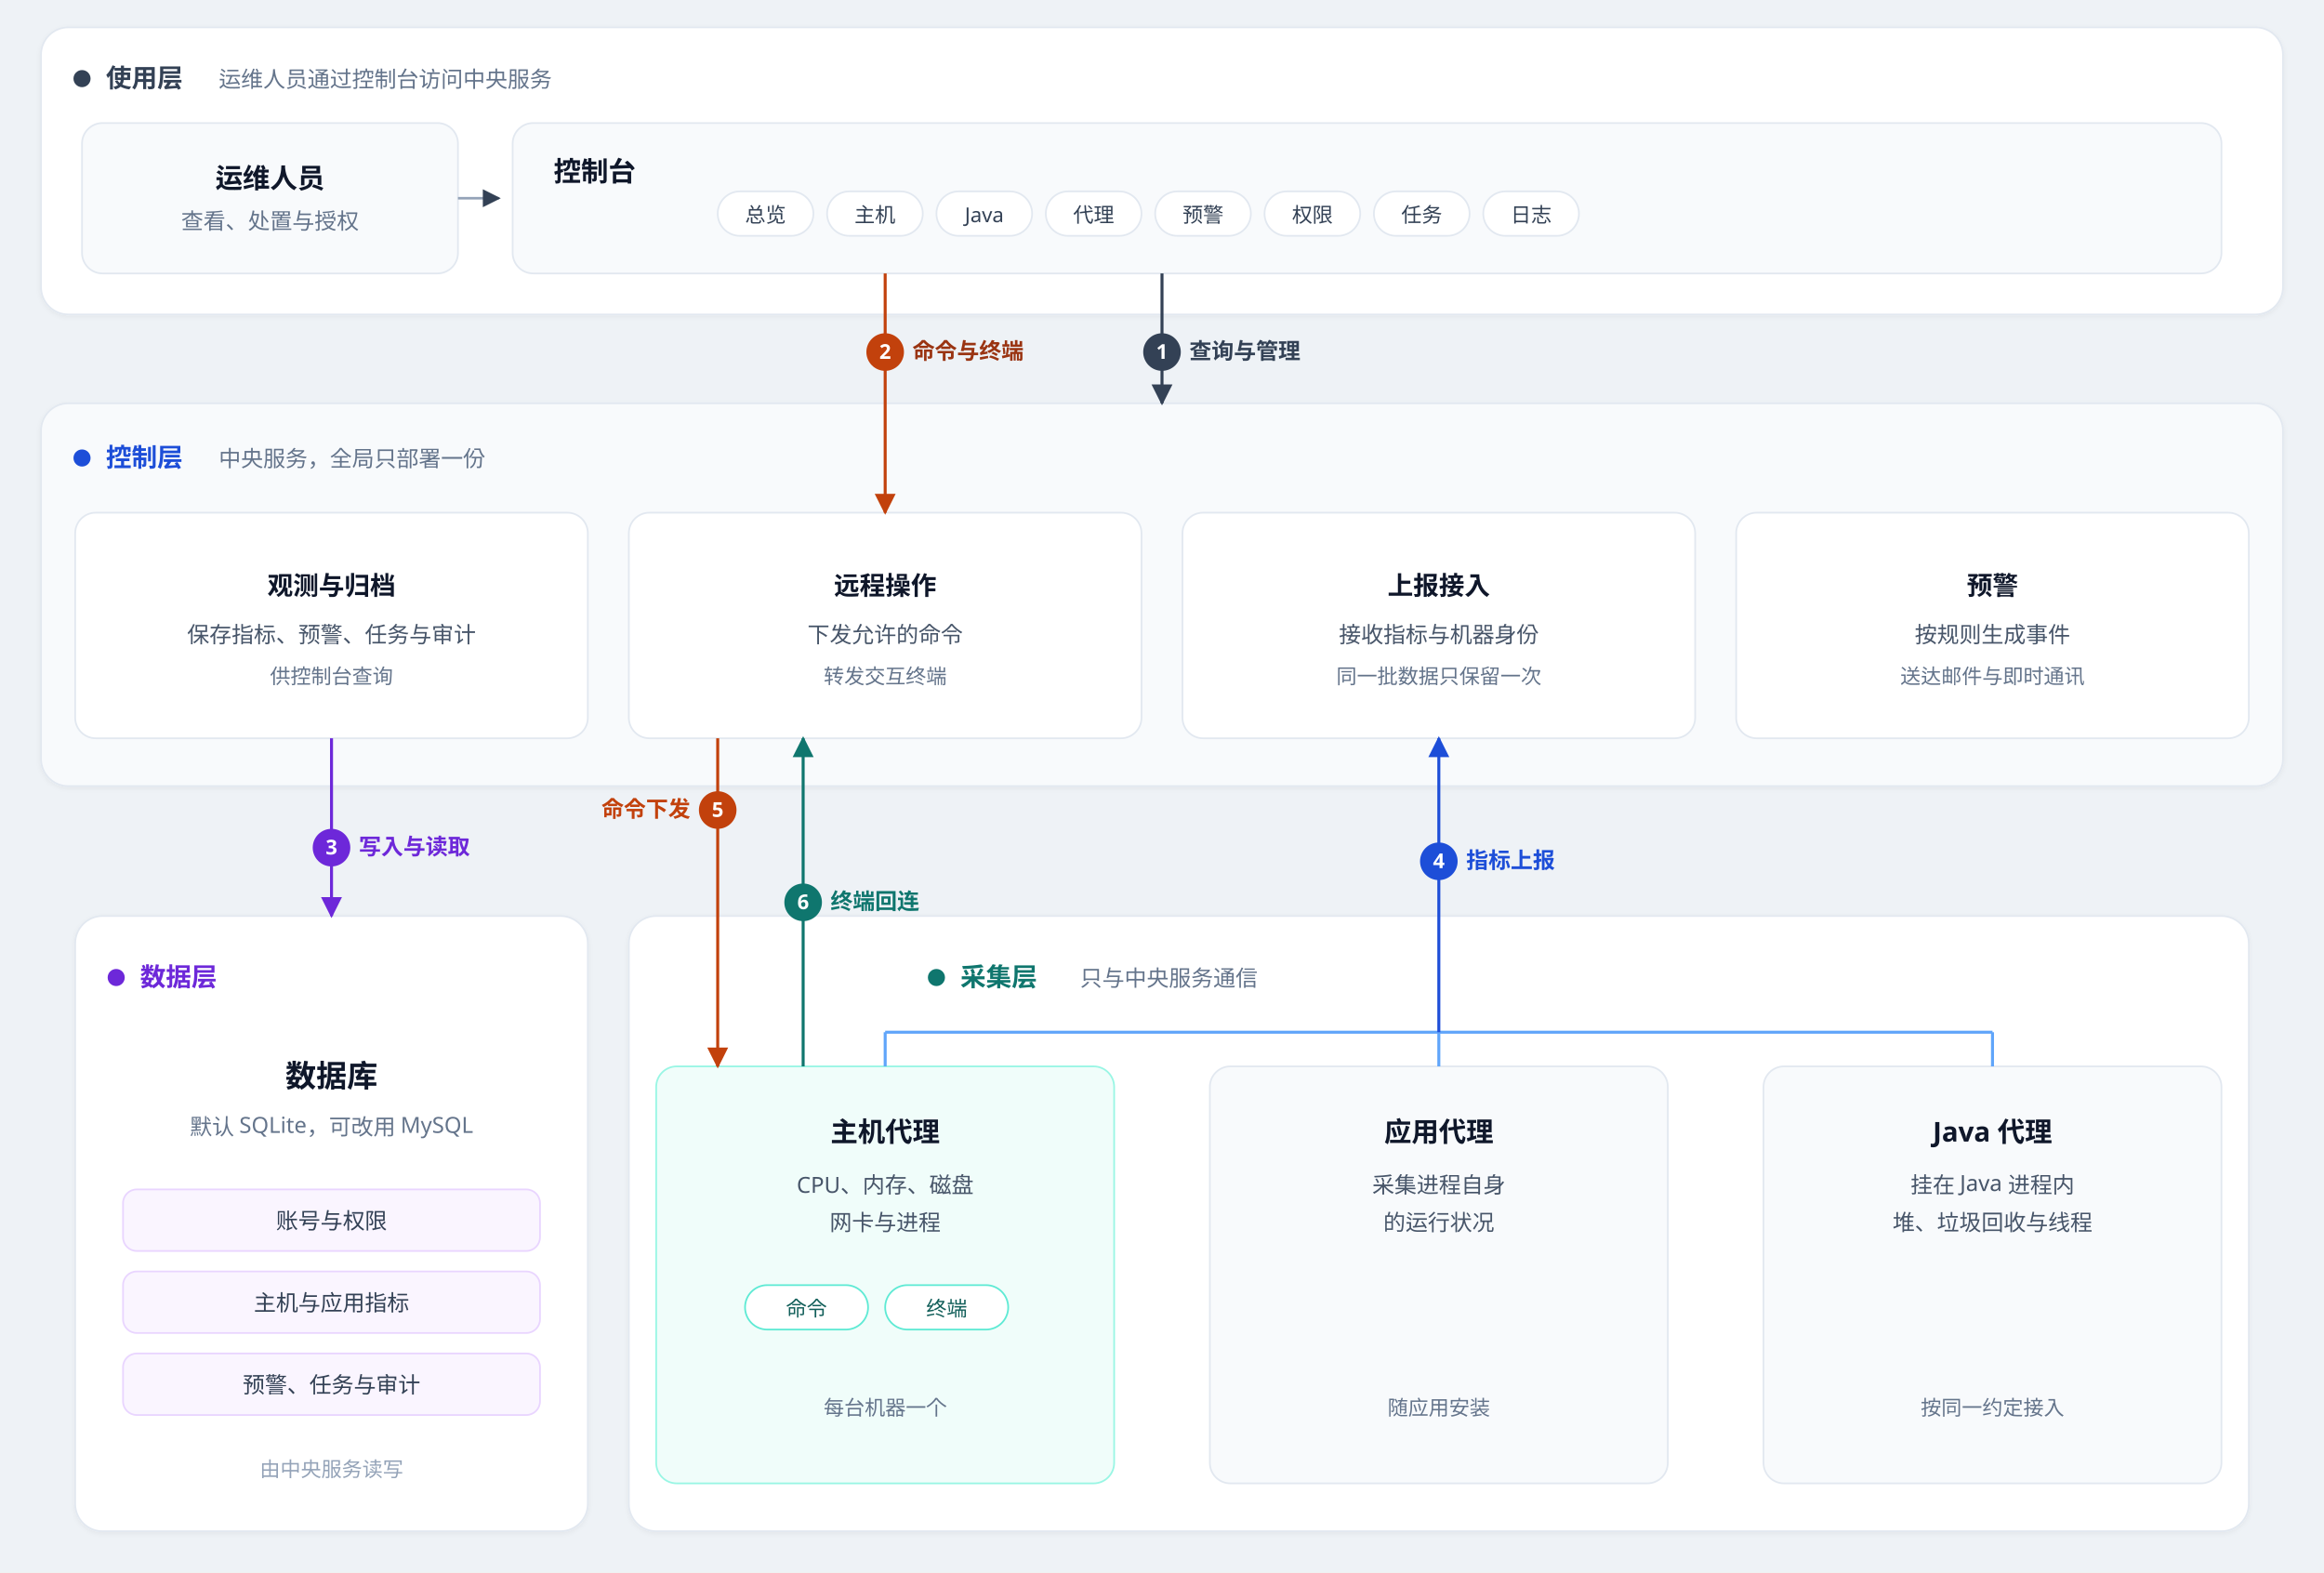
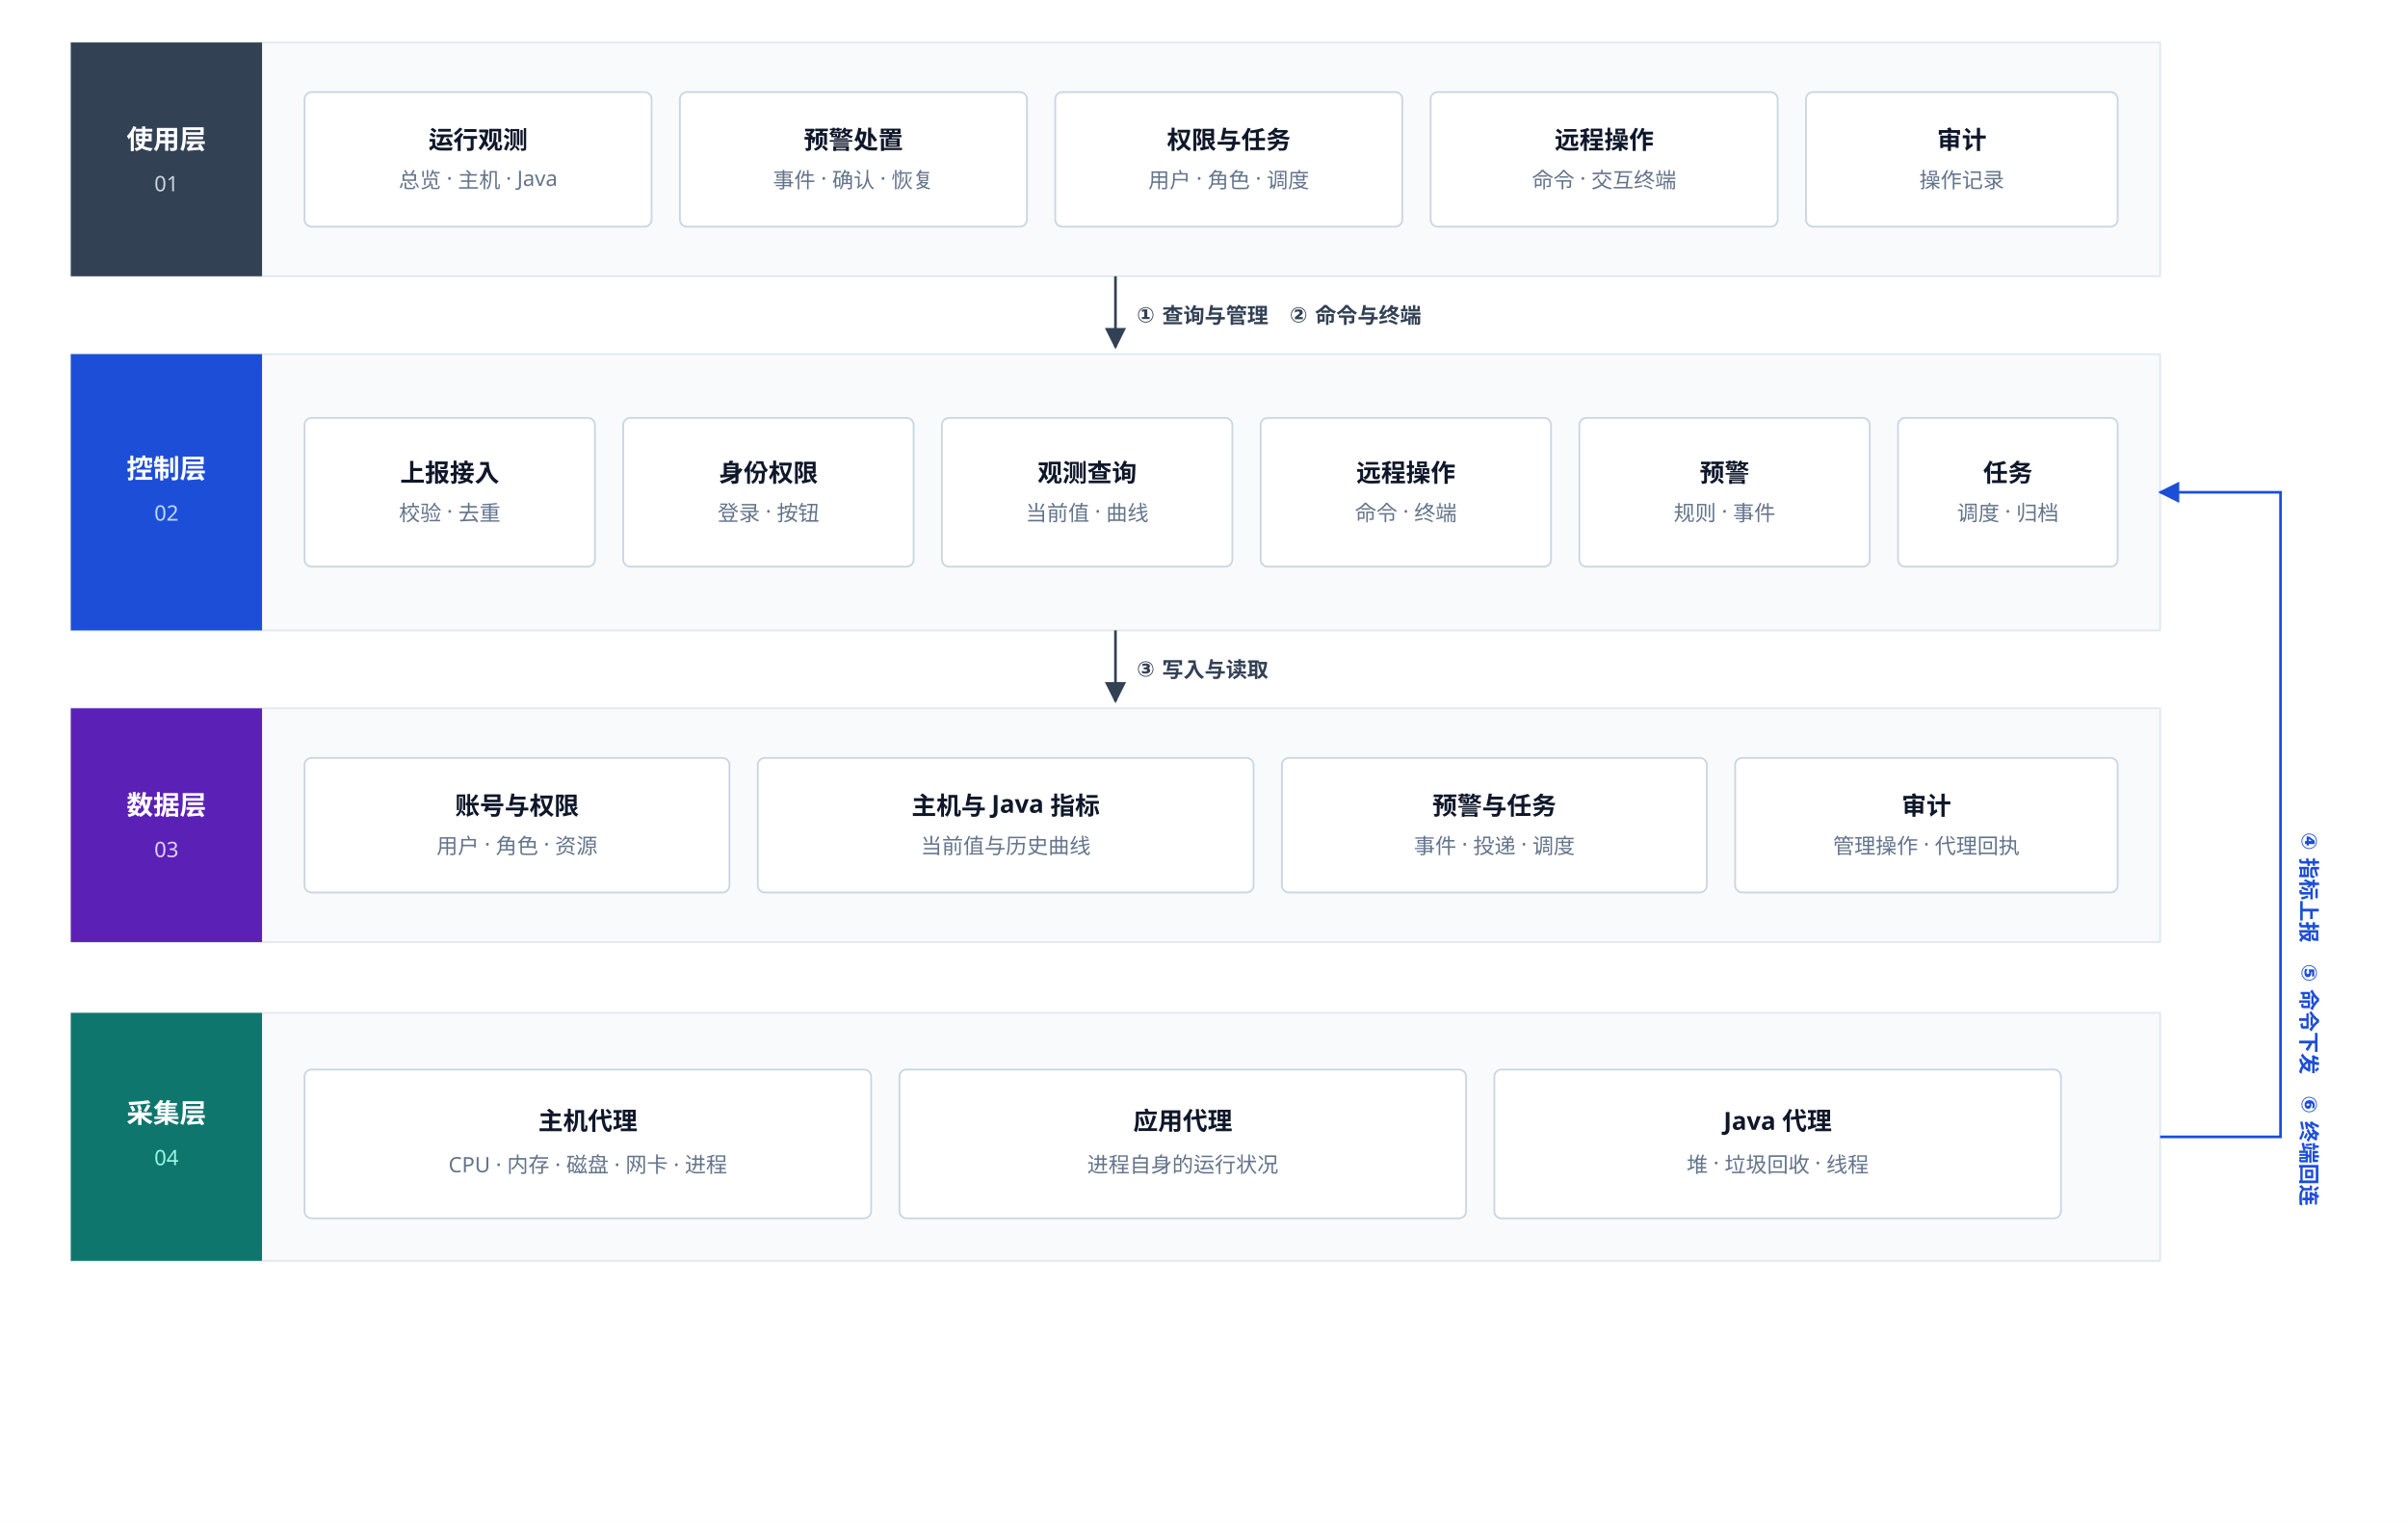
- <svg xmlns="http://www.w3.org/2000/svg" viewBox="0 0 1360 920" role="img">
+ <svg xmlns="http://www.w3.org/2000/svg" viewBox="0 0 1360 860" role="img">
  <defs>
-     <marker id="m-slate" viewBox="0 0 10 10" refX="9" refY="5" markerWidth="7" markerHeight="7" orient="auto">
+     <marker id="ly-a" viewBox="0 0 10 10" refX="9" refY="5" markerWidth="8" markerHeight="8" orient="auto">
      <path d="M0 0 L10 5 L0 10 Z" fill="#334155" />
    </marker>
-     <marker id="m-orange" viewBox="0 0 10 10" refX="9" refY="5" markerWidth="7" markerHeight="7" orient="auto">
-       <path d="M0 0 L10 5 L0 10 Z" fill="#c2410c" />
-     </marker>
-     <marker id="m-purple" viewBox="0 0 10 10" refX="9" refY="5" markerWidth="7" markerHeight="7" orient="auto">
-       <path d="M0 0 L10 5 L0 10 Z" fill="#6d28d9" />
-     </marker>
-     <marker id="m-blue" viewBox="0 0 10 10" refX="9" refY="5" markerWidth="7" markerHeight="7" orient="auto">
+     <marker id="ly-b" viewBox="0 0 10 10" refX="9" refY="5" markerWidth="8" markerHeight="8" orient="auto">
      <path d="M0 0 L10 5 L0 10 Z" fill="#1d4ed8" />
    </marker>
-     <marker id="m-teal" viewBox="0 0 10 10" refX="9" refY="5" markerWidth="7" markerHeight="7" orient="auto">
-       <path d="M0 0 L10 5 L0 10 Z" fill="#0f766e" />
-     </marker>
-     <filter id="shadow" x="-6%" y="-6%" width="112%" height="120%">
-       <feDropShadow dx="0" dy="1" stdDeviation="1.4" flood-color="#0f172a" flood-opacity="0.05" />
-     </filter>
  </defs>
-   <rect width="1360" height="920" fill="#eef2f6" />
-   <g filter="url(#shadow)">
-     <rect x="24" y="16" width="1312" height="168" rx="16" fill="#ffffff" stroke="#e2e8f0" />
+   <rect width="1360" height="860" fill="#ffffff" />
+   <rect x="40" y="24" width="1180" height="132" fill="#f8fafc" stroke="#e2e8f0" />
+   <rect x="40" y="24" width="108" height="132" fill="#334155" />
+   <text x="94" y="84" text-anchor="middle" fill="#ffffff" font-family="Segoe UI, PingFang SC, Microsoft YaHei, sans-serif" font-size="15" font-weight="600">使用层</text>
+   <text x="94" y="108" text-anchor="middle" fill="#cbd5e1" font-family="Segoe UI, PingFang SC, Microsoft YaHei, sans-serif" font-size="12">01</text>
+   <g font-family="Segoe UI, PingFang SC, Microsoft YaHei, sans-serif">
+     <rect x="172" y="52" width="196" height="76" rx="4" fill="#ffffff" stroke="#cbd5e1" />
+     <text x="270" y="84" text-anchor="middle" fill="#0f172a" font-size="14" font-weight="600">运行观测</text>
+     <text x="270" y="106" text-anchor="middle" fill="#64748b" font-size="12">总览 · 主机 · Java</text>
+     <rect x="384" y="52" width="196" height="76" rx="4" fill="#ffffff" stroke="#cbd5e1" />
+     <text x="482" y="84" text-anchor="middle" fill="#0f172a" font-size="14" font-weight="600">预警处置</text>
+     <text x="482" y="106" text-anchor="middle" fill="#64748b" font-size="12">事件 · 确认 · 恢复</text>
+     <rect x="596" y="52" width="196" height="76" rx="4" fill="#ffffff" stroke="#cbd5e1" />
+     <text x="694" y="84" text-anchor="middle" fill="#0f172a" font-size="14" font-weight="600">权限与任务</text>
+     <text x="694" y="106" text-anchor="middle" fill="#64748b" font-size="12">用户 · 角色 · 调度</text>
+     <rect x="808" y="52" width="196" height="76" rx="4" fill="#ffffff" stroke="#cbd5e1" />
+     <text x="906" y="84" text-anchor="middle" fill="#0f172a" font-size="14" font-weight="600">远程操作</text>
+     <text x="906" y="106" text-anchor="middle" fill="#64748b" font-size="12">命令 · 交互终端</text>
+     <rect x="1020" y="52" width="176" height="76" rx="4" fill="#ffffff" stroke="#cbd5e1" />
+     <text x="1108" y="84" text-anchor="middle" fill="#0f172a" font-size="14" font-weight="600">审计</text>
+     <text x="1108" y="106" text-anchor="middle" fill="#64748b" font-size="12">操作记录</text>
  </g>
-   <circle cx="48" cy="46" r="5" fill="#334155" />
-   <text x="62" y="51" fill="#334155" font-family="Segoe UI, PingFang SC, Microsoft YaHei, sans-serif" font-size="15" font-weight="600">使用层</text>
-   <text x="128" y="51" fill="#64748b" font-family="Segoe UI, PingFang SC, Microsoft YaHei, sans-serif" font-size="13">运维人员通过控制台访问中央服务</text>
-   <rect x="48" y="72" width="220" height="88" rx="12" fill="#f8fafc" stroke="#e2e8f0" />
-   <text x="158" y="110" text-anchor="middle" fill="#0f172a" font-family="Segoe UI, PingFang SC, Microsoft YaHei, sans-serif" font-size="16" font-weight="600">运维人员</text>
-   <text x="158" y="134" text-anchor="middle" fill="#64748b" font-family="Segoe UI, PingFang SC, Microsoft YaHei, sans-serif" font-size="13">查看、处置与授权</text>
-   <line x1="268" y1="116" x2="292" y2="116" stroke="#94a3b8" stroke-width="1.5" marker-end="url(#m-slate)" />
-   <rect x="300" y="72" width="1000" height="88" rx="12" fill="#f8fafc" stroke="#e2e8f0" />
-   <text x="324" y="106" fill="#0f172a" font-family="Segoe UI, PingFang SC, Microsoft YaHei, sans-serif" font-size="16" font-weight="600">控制台</text>
-   <g font-family="Segoe UI, PingFang SC, Microsoft YaHei, sans-serif" font-size="12" fill="#334155">
-     <rect x="420" y="112" width="56" height="26" rx="13" fill="#ffffff" stroke="#e2e8f0" />
-     <text x="448" y="130" text-anchor="middle">总览</text>
-     <rect x="484" y="112" width="56" height="26" rx="13" fill="#ffffff" stroke="#e2e8f0" />
-     <text x="512" y="130" text-anchor="middle">主机</text>
-     <rect x="548" y="112" width="56" height="26" rx="13" fill="#ffffff" stroke="#e2e8f0" />
-     <text x="576" y="130" text-anchor="middle">Java</text>
-     <rect x="612" y="112" width="56" height="26" rx="13" fill="#ffffff" stroke="#e2e8f0" />
-     <text x="640" y="130" text-anchor="middle">代理</text>
-     <rect x="676" y="112" width="56" height="26" rx="13" fill="#ffffff" stroke="#e2e8f0" />
-     <text x="704" y="130" text-anchor="middle">预警</text>
-     <rect x="740" y="112" width="56" height="26" rx="13" fill="#ffffff" stroke="#e2e8f0" />
-     <text x="768" y="130" text-anchor="middle">权限</text>
-     <rect x="804" y="112" width="56" height="26" rx="13" fill="#ffffff" stroke="#e2e8f0" />
-     <text x="832" y="130" text-anchor="middle">任务</text>
-     <rect x="868" y="112" width="56" height="26" rx="13" fill="#ffffff" stroke="#e2e8f0" />
-     <text x="896" y="130" text-anchor="middle">日志</text>
+   <line x1="630" y1="156" x2="630" y2="196" stroke="#334155" stroke-width="1.5" marker-end="url(#ly-a)" />
+   <text x="642" y="182" fill="#334155" font-family="Segoe UI, PingFang SC, Microsoft YaHei, sans-serif" font-size="12" font-weight="600">① 查询与管理　② 命令与终端</text>
+   <rect x="40" y="200" width="1180" height="156" fill="#f8fafc" stroke="#e2e8f0" />
+   <rect x="40" y="200" width="108" height="156" fill="#1d4ed8" />
+   <text x="94" y="270" text-anchor="middle" fill="#ffffff" font-family="Segoe UI, PingFang SC, Microsoft YaHei, sans-serif" font-size="15" font-weight="600">控制层</text>
+   <text x="94" y="294" text-anchor="middle" fill="#bfdbfe" font-family="Segoe UI, PingFang SC, Microsoft YaHei, sans-serif" font-size="12">02</text>
+   <g font-family="Segoe UI, PingFang SC, Microsoft YaHei, sans-serif">
+     <rect x="172" y="236" width="164" height="84" rx="4" fill="#ffffff" stroke="#cbd5e1" />
+     <text x="254" y="272" text-anchor="middle" fill="#0f172a" font-size="14" font-weight="600">上报接入</text>
+     <text x="254" y="294" text-anchor="middle" fill="#64748b" font-size="12">校验 · 去重</text>
+     <rect x="352" y="236" width="164" height="84" rx="4" fill="#ffffff" stroke="#cbd5e1" />
+     <text x="434" y="272" text-anchor="middle" fill="#0f172a" font-size="14" font-weight="600">身份权限</text>
+     <text x="434" y="294" text-anchor="middle" fill="#64748b" font-size="12">登录 · 按钮</text>
+     <rect x="532" y="236" width="164" height="84" rx="4" fill="#ffffff" stroke="#cbd5e1" />
+     <text x="614" y="272" text-anchor="middle" fill="#0f172a" font-size="14" font-weight="600">观测查询</text>
+     <text x="614" y="294" text-anchor="middle" fill="#64748b" font-size="12">当前值 · 曲线</text>
+     <rect x="712" y="236" width="164" height="84" rx="4" fill="#ffffff" stroke="#cbd5e1" />
+     <text x="794" y="272" text-anchor="middle" fill="#0f172a" font-size="14" font-weight="600">远程操作</text>
+     <text x="794" y="294" text-anchor="middle" fill="#64748b" font-size="12">命令 · 终端</text>
+     <rect x="892" y="236" width="164" height="84" rx="4" fill="#ffffff" stroke="#cbd5e1" />
+     <text x="974" y="272" text-anchor="middle" fill="#0f172a" font-size="14" font-weight="600">预警</text>
+     <text x="974" y="294" text-anchor="middle" fill="#64748b" font-size="12">规则 · 事件</text>
+     <rect x="1072" y="236" width="124" height="84" rx="4" fill="#ffffff" stroke="#cbd5e1" />
+     <text x="1134" y="272" text-anchor="middle" fill="#0f172a" font-size="14" font-weight="600">任务</text>
+     <text x="1134" y="294" text-anchor="middle" fill="#64748b" font-size="12">调度 · 归档</text>
  </g>
-   <g filter="url(#shadow)">
-     <rect x="24" y="236" width="1312" height="224" rx="16" fill="#f8fafc" stroke="#e2e8f0" />
+   <line x1="630" y1="356" x2="630" y2="396" stroke="#334155" stroke-width="1.5" marker-end="url(#ly-a)" />
+   <text x="642" y="382" fill="#334155" font-family="Segoe UI, PingFang SC, Microsoft YaHei, sans-serif" font-size="12" font-weight="600">③ 写入与读取</text>
+   <rect x="40" y="400" width="1180" height="132" fill="#f8fafc" stroke="#e2e8f0" />
+   <rect x="40" y="400" width="108" height="132" fill="#5b21b6" />
+   <text x="94" y="460" text-anchor="middle" fill="#ffffff" font-family="Segoe UI, PingFang SC, Microsoft YaHei, sans-serif" font-size="15" font-weight="600">数据层</text>
+   <text x="94" y="484" text-anchor="middle" fill="#ddd6fe" font-family="Segoe UI, PingFang SC, Microsoft YaHei, sans-serif" font-size="12">03</text>
+   <g font-family="Segoe UI, PingFang SC, Microsoft YaHei, sans-serif">
+     <rect x="172" y="428" width="240" height="76" rx="4" fill="#ffffff" stroke="#cbd5e1" />
+     <text x="292" y="460" text-anchor="middle" fill="#0f172a" font-size="14" font-weight="600">账号与权限</text>
+     <text x="292" y="482" text-anchor="middle" fill="#64748b" font-size="12">用户 · 角色 · 资源</text>
+     <rect x="428" y="428" width="280" height="76" rx="4" fill="#ffffff" stroke="#cbd5e1" />
+     <text x="568" y="460" text-anchor="middle" fill="#0f172a" font-size="14" font-weight="600">主机与 Java 指标</text>
+     <text x="568" y="482" text-anchor="middle" fill="#64748b" font-size="12">当前值与历史曲线</text>
+     <rect x="724" y="428" width="240" height="76" rx="4" fill="#ffffff" stroke="#cbd5e1" />
+     <text x="844" y="460" text-anchor="middle" fill="#0f172a" font-size="14" font-weight="600">预警与任务</text>
+     <text x="844" y="482" text-anchor="middle" fill="#64748b" font-size="12">事件 · 投递 · 调度</text>
+     <rect x="980" y="428" width="216" height="76" rx="4" fill="#ffffff" stroke="#cbd5e1" />
+     <text x="1088" y="460" text-anchor="middle" fill="#0f172a" font-size="14" font-weight="600">审计</text>
+     <text x="1088" y="482" text-anchor="middle" fill="#64748b" font-size="12">管理操作 · 代理回执</text>
  </g>
-   <circle cx="48" cy="268" r="5" fill="#1d4ed8" />
-   <text x="62" y="273" fill="#1d4ed8" font-family="Segoe UI, PingFang SC, Microsoft YaHei, sans-serif" font-size="15" font-weight="600">控制层</text>
-   <text x="128" y="273" fill="#64748b" font-family="Segoe UI, PingFang SC, Microsoft YaHei, sans-serif" font-size="13">中央服务，全局只部署一份</text>
+   <rect x="40" y="572" width="1180" height="140" fill="#f8fafc" stroke="#e2e8f0" />
+   <rect x="40" y="572" width="108" height="140" fill="#0f766e" />
+   <text x="94" y="634" text-anchor="middle" fill="#ffffff" font-family="Segoe UI, PingFang SC, Microsoft YaHei, sans-serif" font-size="15" font-weight="600">采集层</text>
+   <text x="94" y="658" text-anchor="middle" fill="#99f6e4" font-family="Segoe UI, PingFang SC, Microsoft YaHei, sans-serif" font-size="12">04</text>
  <g font-family="Segoe UI, PingFang SC, Microsoft YaHei, sans-serif">
-     <rect x="44" y="300" width="300" height="132" rx="12" fill="#ffffff" stroke="#e2e8f0" />
-     <text x="194" y="348" text-anchor="middle" fill="#0f172a" font-size="15" font-weight="600">观测与归档</text>
-     <text x="194" y="376" text-anchor="middle" fill="#475569" font-size="13">保存指标、预警、任务与审计</text>
-     <text x="194" y="400" text-anchor="middle" fill="#64748b" font-size="12">供控制台查询</text>
-     <rect x="368" y="300" width="300" height="132" rx="12" fill="#ffffff" stroke="#e2e8f0" />
-     <text x="518" y="348" text-anchor="middle" fill="#0f172a" font-size="15" font-weight="600">远程操作</text>
-     <text x="518" y="376" text-anchor="middle" fill="#475569" font-size="13">下发允许的命令</text>
-     <text x="518" y="400" text-anchor="middle" fill="#64748b" font-size="12">转发交互终端</text>
-     <rect x="692" y="300" width="300" height="132" rx="12" fill="#ffffff" stroke="#e2e8f0" />
-     <text x="842" y="348" text-anchor="middle" fill="#0f172a" font-size="15" font-weight="600">上报接入</text>
-     <text x="842" y="376" text-anchor="middle" fill="#475569" font-size="13">接收指标与机器身份</text>
-     <text x="842" y="400" text-anchor="middle" fill="#64748b" font-size="12">同一批数据只保留一次</text>
-     <rect x="1016" y="300" width="300" height="132" rx="12" fill="#ffffff" stroke="#e2e8f0" />
-     <text x="1166" y="348" text-anchor="middle" fill="#0f172a" font-size="15" font-weight="600">预警</text>
-     <text x="1166" y="376" text-anchor="middle" fill="#475569" font-size="13">按规则生成事件</text>
-     <text x="1166" y="400" text-anchor="middle" fill="#64748b" font-size="12">送达邮件与即时通讯</text>
+     <rect x="172" y="604" width="320" height="84" rx="4" fill="#ffffff" stroke="#cbd5e1" />
+     <text x="332" y="638" text-anchor="middle" fill="#0f172a" font-size="14" font-weight="600">主机代理</text>
+     <text x="332" y="662" text-anchor="middle" fill="#64748b" font-size="12">CPU · 内存 · 磁盘 · 网卡 · 进程</text>
+     <rect x="508" y="604" width="320" height="84" rx="4" fill="#ffffff" stroke="#cbd5e1" />
+     <text x="668" y="638" text-anchor="middle" fill="#0f172a" font-size="14" font-weight="600">应用代理</text>
+     <text x="668" y="662" text-anchor="middle" fill="#64748b" font-size="12">进程自身的运行状况</text>
+     <rect x="844" y="604" width="320" height="84" rx="4" fill="#ffffff" stroke="#cbd5e1" />
+     <text x="1004" y="638" text-anchor="middle" fill="#0f172a" font-size="14" font-weight="600">Java 代理</text>
+     <text x="1004" y="662" text-anchor="middle" fill="#64748b" font-size="12">堆 · 垃圾回收 · 线程</text>
  </g>
-   <g filter="url(#shadow)">
-     <rect x="44" y="536" width="300" height="360" rx="16" fill="#ffffff" stroke="#e2e8f0" />
-   </g>
-   <circle cx="68" cy="572" r="5" fill="#6d28d9" />
-   <text x="82" y="577" fill="#6d28d9" font-family="Segoe UI, PingFang SC, Microsoft YaHei, sans-serif" font-size="15" font-weight="600">数据层</text>
-   <text x="194" y="636" text-anchor="middle" fill="#0f172a" font-family="Segoe UI, PingFang SC, Microsoft YaHei, sans-serif" font-size="18" font-weight="600">数据库</text>
-   <text x="194" y="664" text-anchor="middle" fill="#64748b" font-family="Segoe UI, PingFang SC, Microsoft YaHei, sans-serif" font-size="13">默认 SQLite，可改用 MySQL</text>
-   <g font-family="Segoe UI, PingFang SC, Microsoft YaHei, sans-serif" font-size="13" fill="#334155">
-     <rect x="72" y="696" width="244" height="36" rx="8" fill="#faf5ff" stroke="#e9d5ff" />
-     <text x="194" y="719" text-anchor="middle">账号与权限</text>
-     <rect x="72" y="744" width="244" height="36" rx="8" fill="#faf5ff" stroke="#e9d5ff" />
-     <text x="194" y="767" text-anchor="middle">主机与应用指标</text>
-     <rect x="72" y="792" width="244" height="36" rx="8" fill="#faf5ff" stroke="#e9d5ff" />
-     <text x="194" y="815" text-anchor="middle">预警、任务与审计</text>
-   </g>
-   <text x="194" y="864" text-anchor="middle" fill="#94a3b8" font-family="Segoe UI, PingFang SC, Microsoft YaHei, sans-serif" font-size="12">由中央服务读写</text>
-   <g filter="url(#shadow)">
-     <rect x="368" y="536" width="948" height="360" rx="16" fill="#ffffff" stroke="#e2e8f0" />
-   </g>
-   <circle cx="548" cy="572" r="5" fill="#0f766e" />
-   <text x="562" y="577" fill="#0f766e" font-family="Segoe UI, PingFang SC, Microsoft YaHei, sans-serif" font-size="15" font-weight="600">采集层</text>
-   <text x="632" y="577" fill="#64748b" font-family="Segoe UI, PingFang SC, Microsoft YaHei, sans-serif" font-size="13">只与中央服务通信</text>
-   <g font-family="Segoe UI, PingFang SC, Microsoft YaHei, sans-serif">
-     <rect x="384" y="624" width="268" height="244" rx="12" fill="#f0fdfa" stroke="#99f6e4" />
-     <text x="518" y="668" text-anchor="middle" fill="#0f172a" font-size="16" font-weight="600">主机代理</text>
-     <text x="518" y="698" text-anchor="middle" fill="#475569" font-size="13">CPU、内存、磁盘</text>
-     <text x="518" y="720" text-anchor="middle" fill="#475569" font-size="13">网卡与进程</text>
-     <rect x="436" y="752" width="72" height="26" rx="13" fill="#ffffff" stroke="#5eead4" />
-     <text x="472" y="770" text-anchor="middle" fill="#115e59" font-size="12">命令</text>
-     <rect x="518" y="752" width="72" height="26" rx="13" fill="#ffffff" stroke="#5eead4" />
-     <text x="554" y="770" text-anchor="middle" fill="#115e59" font-size="12">终端</text>
-     <text x="518" y="828" text-anchor="middle" fill="#64748b" font-size="12">每台机器一个</text>
-     <rect x="708" y="624" width="268" height="244" rx="12" fill="#f8fafc" stroke="#e2e8f0" />
-     <text x="842" y="668" text-anchor="middle" fill="#0f172a" font-size="16" font-weight="600">应用代理</text>
-     <text x="842" y="698" text-anchor="middle" fill="#475569" font-size="13">采集进程自身</text>
-     <text x="842" y="720" text-anchor="middle" fill="#475569" font-size="13">的运行状况</text>
-     <text x="842" y="828" text-anchor="middle" fill="#64748b" font-size="12">随应用安装</text>
-     <rect x="1032" y="624" width="268" height="244" rx="12" fill="#f8fafc" stroke="#e2e8f0" />
-     <text x="1166" y="668" text-anchor="middle" fill="#0f172a" font-size="16" font-weight="600">Java 代理</text>
-     <text x="1166" y="698" text-anchor="middle" fill="#475569" font-size="13">挂在 Java 进程内</text>
-     <text x="1166" y="720" text-anchor="middle" fill="#475569" font-size="13">堆、垃圾回收与线程</text>
-     <text x="1166" y="828" text-anchor="middle" fill="#64748b" font-size="12">按同一约定接入</text>
-   </g>
-   <line x1="680" y1="160" x2="680" y2="236" stroke="#334155" stroke-width="1.75" marker-end="url(#m-slate)" />
-   <line x1="518" y1="160" x2="518" y2="300" stroke="#c2410c" stroke-width="1.75" marker-end="url(#m-orange)" />
-   <line x1="194" y1="432" x2="194" y2="536" stroke="#6d28d9" stroke-width="1.75" marker-end="url(#m-purple)" />
-   <line x1="420" y1="432" x2="420" y2="624" stroke="#c2410c" stroke-width="1.75" marker-end="url(#m-orange)" />
-   <line x1="470" y1="624" x2="470" y2="432" stroke="#0f766e" stroke-width="1.75" marker-end="url(#m-teal)" />
-   <line x1="518" y1="624" x2="518" y2="604" stroke="#60a5fa" stroke-width="1.75" />
-   <line x1="842" y1="624" x2="842" y2="604" stroke="#60a5fa" stroke-width="1.75" />
-   <line x1="1166" y1="624" x2="1166" y2="604" stroke="#60a5fa" stroke-width="1.75" />
-   <line x1="518" y1="604" x2="1166" y2="604" stroke="#60a5fa" stroke-width="1.75" />
-   <line x1="842" y1="604" x2="842" y2="432" stroke="#1d4ed8" stroke-width="1.75" marker-end="url(#m-blue)" />
-   <g font-family="Segoe UI, PingFang SC, Microsoft YaHei, sans-serif">
-     <circle cx="518" cy="206" r="11" fill="#c2410c" />
-     <text x="518" y="210" text-anchor="middle" fill="#ffffff" font-size="12" font-weight="600">2</text>
-     <text x="534" y="210" fill="#9a3412" font-size="13" font-weight="600">命令与终端</text>
-     <circle cx="680" cy="206" r="11" fill="#334155" />
-     <text x="680" y="210" text-anchor="middle" fill="#ffffff" font-size="12" font-weight="600">1</text>
-     <text x="696" y="210" fill="#334155" font-size="13" font-weight="600">查询与管理</text>
-     <circle cx="194" cy="496" r="11" fill="#6d28d9" />
-     <text x="194" y="500" text-anchor="middle" fill="#ffffff" font-size="12" font-weight="600">3</text>
-     <text x="210" y="500" fill="#6d28d9" font-size="13" font-weight="600">写入与读取</text>
-     <circle cx="420" cy="474" r="11" fill="#c2410c" />
-     <text x="420" y="478" text-anchor="middle" fill="#ffffff" font-size="12" font-weight="600">5</text>
-     <text x="404" y="478" text-anchor="end" fill="#c2410c" font-size="13" font-weight="600">命令下发</text>
-     <circle cx="470" cy="528" r="11" fill="#0f766e" />
-     <text x="470" y="532" text-anchor="middle" fill="#ffffff" font-size="12" font-weight="600">6</text>
-     <text x="486" y="532" fill="#0f766e" font-size="13" font-weight="600">终端回连</text>
-     <circle cx="842" cy="504" r="11" fill="#1d4ed8" />
-     <text x="842" y="508" text-anchor="middle" fill="#ffffff" font-size="12" font-weight="600">4</text>
-     <text x="858" y="508" fill="#1d4ed8" font-size="13" font-weight="600">指标上报</text>
-   </g>
+   <path d="M1220 642 H1288 V278 H1220" fill="none" stroke="#1d4ed8" stroke-width="1.5" marker-end="url(#ly-b)" />
+   <text x="1300" y="470" fill="#1d4ed8" font-family="Segoe UI, PingFang SC, Microsoft YaHei, sans-serif" font-size="12" font-weight="600" transform="rotate(90 1300 470)">④ 指标上报　⑤ 命令下发　⑥ 终端回连</text>
</svg>
